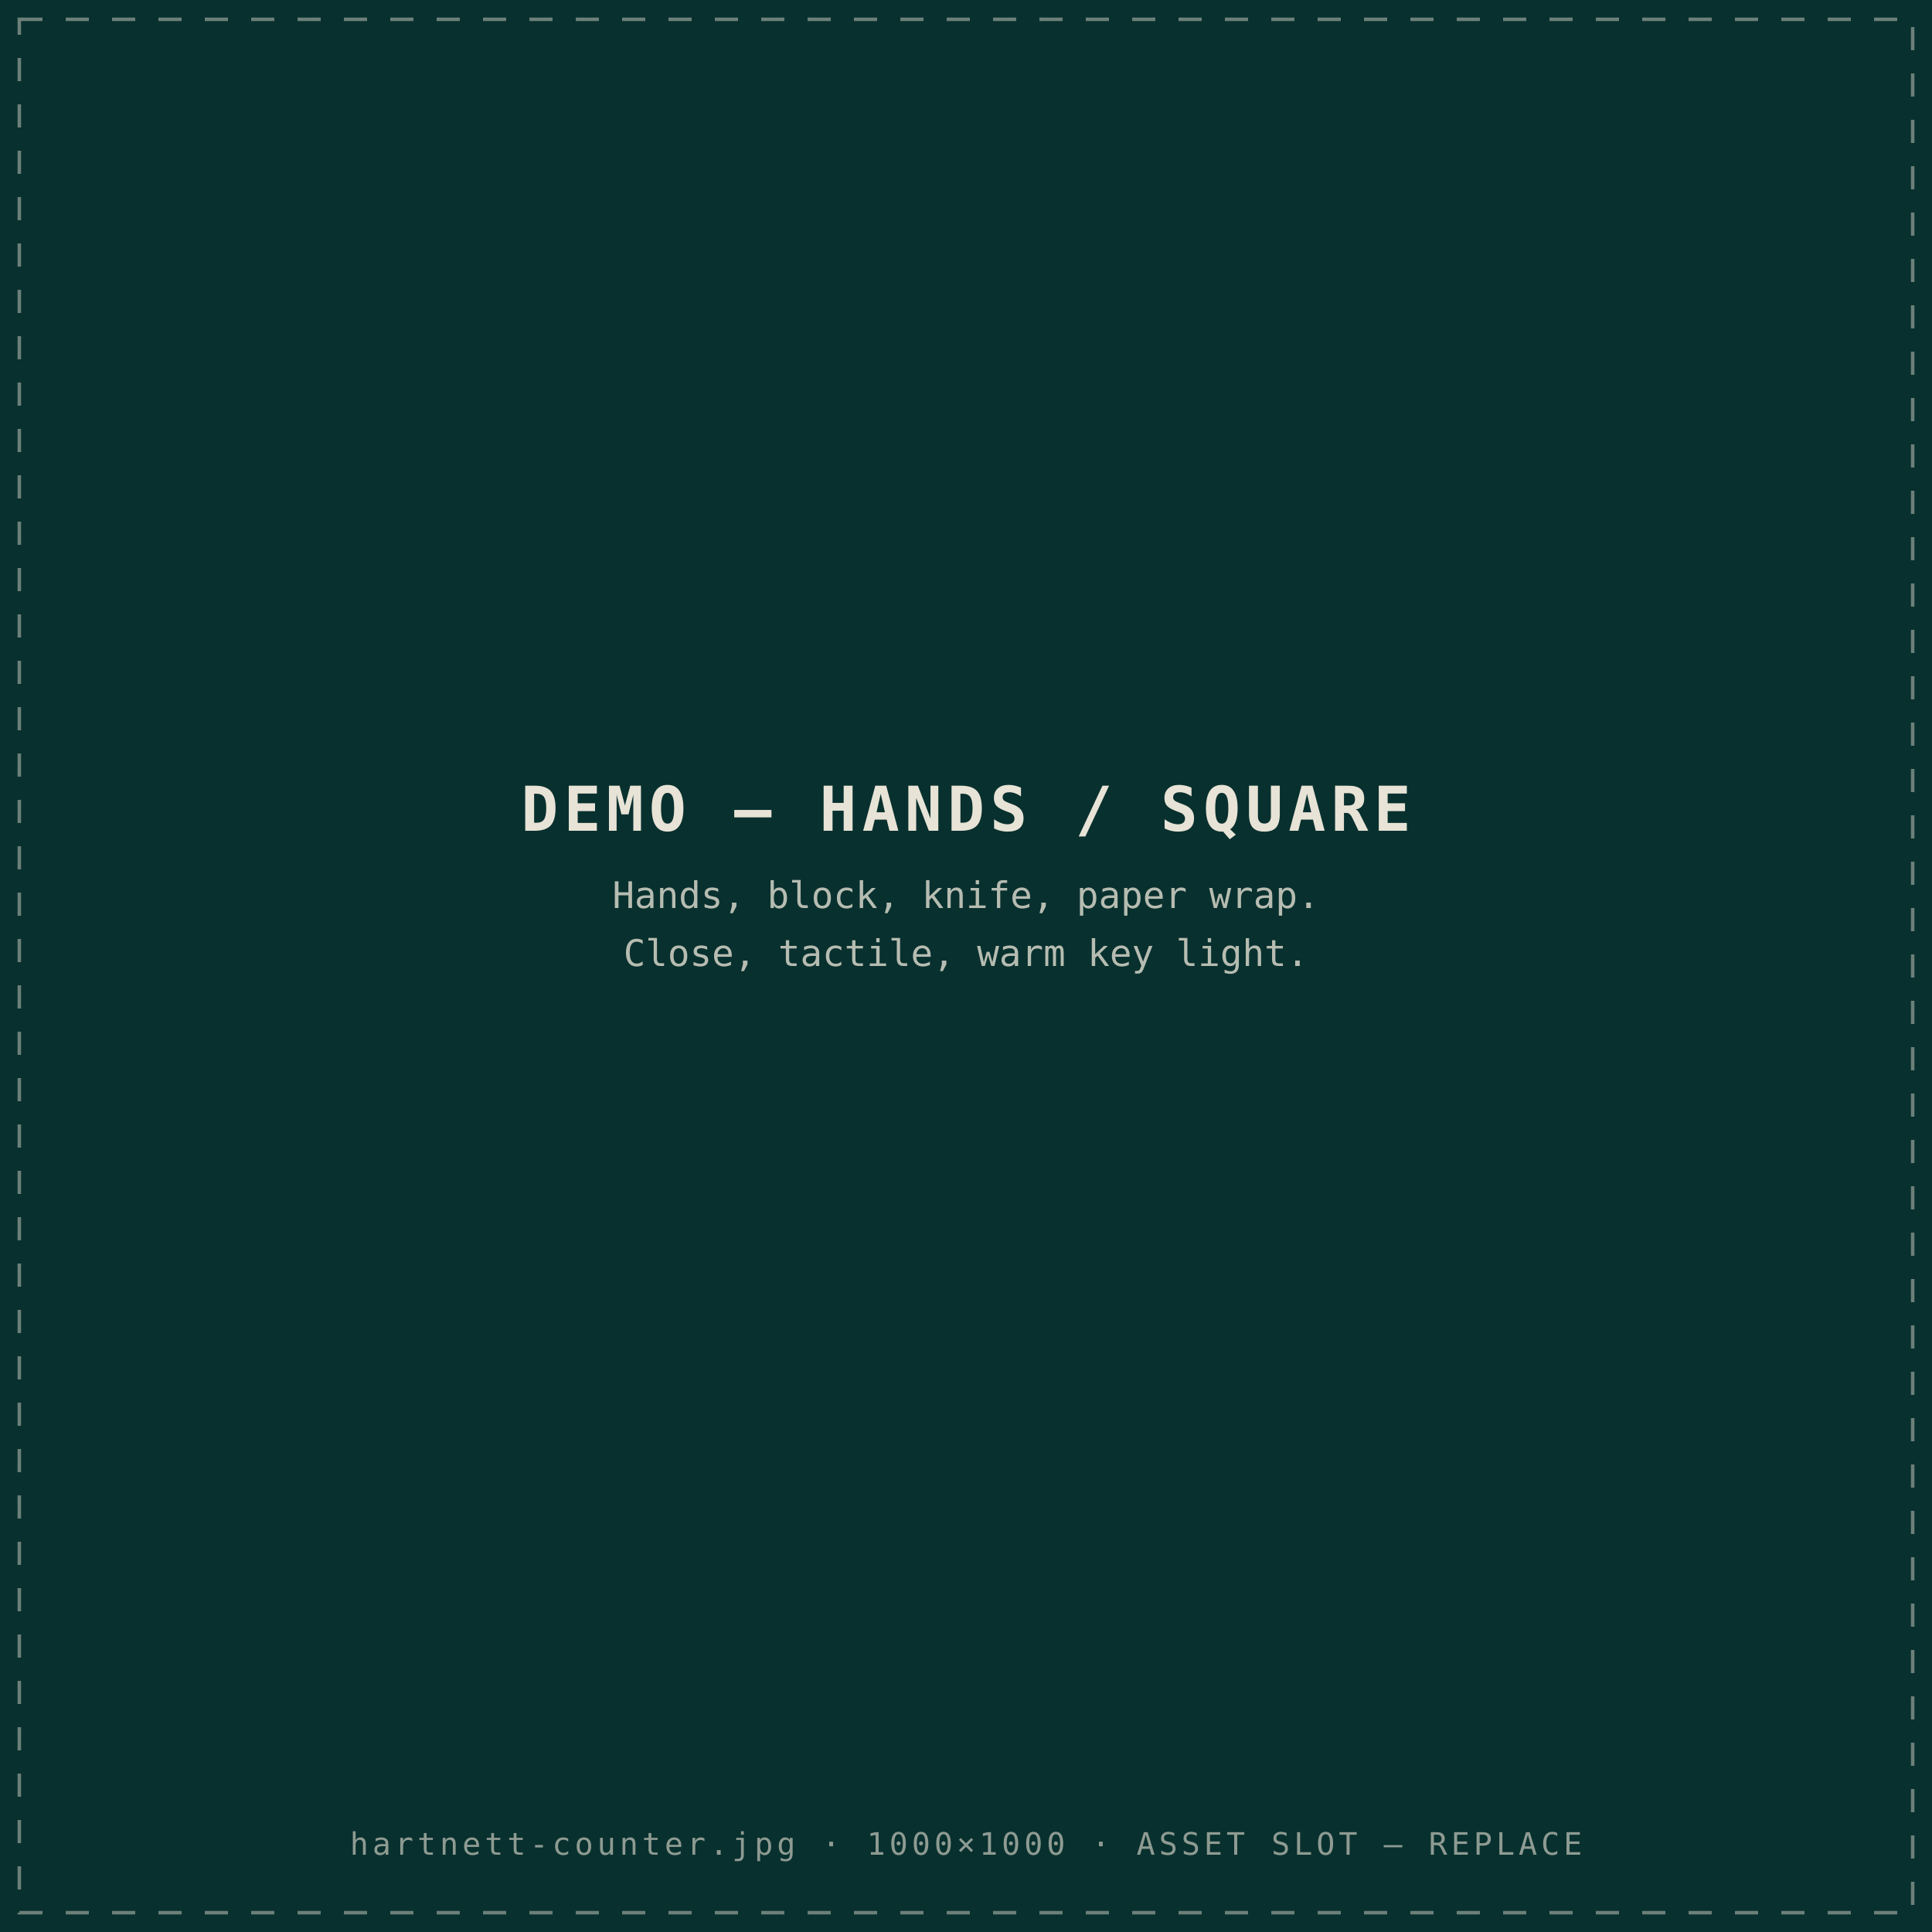
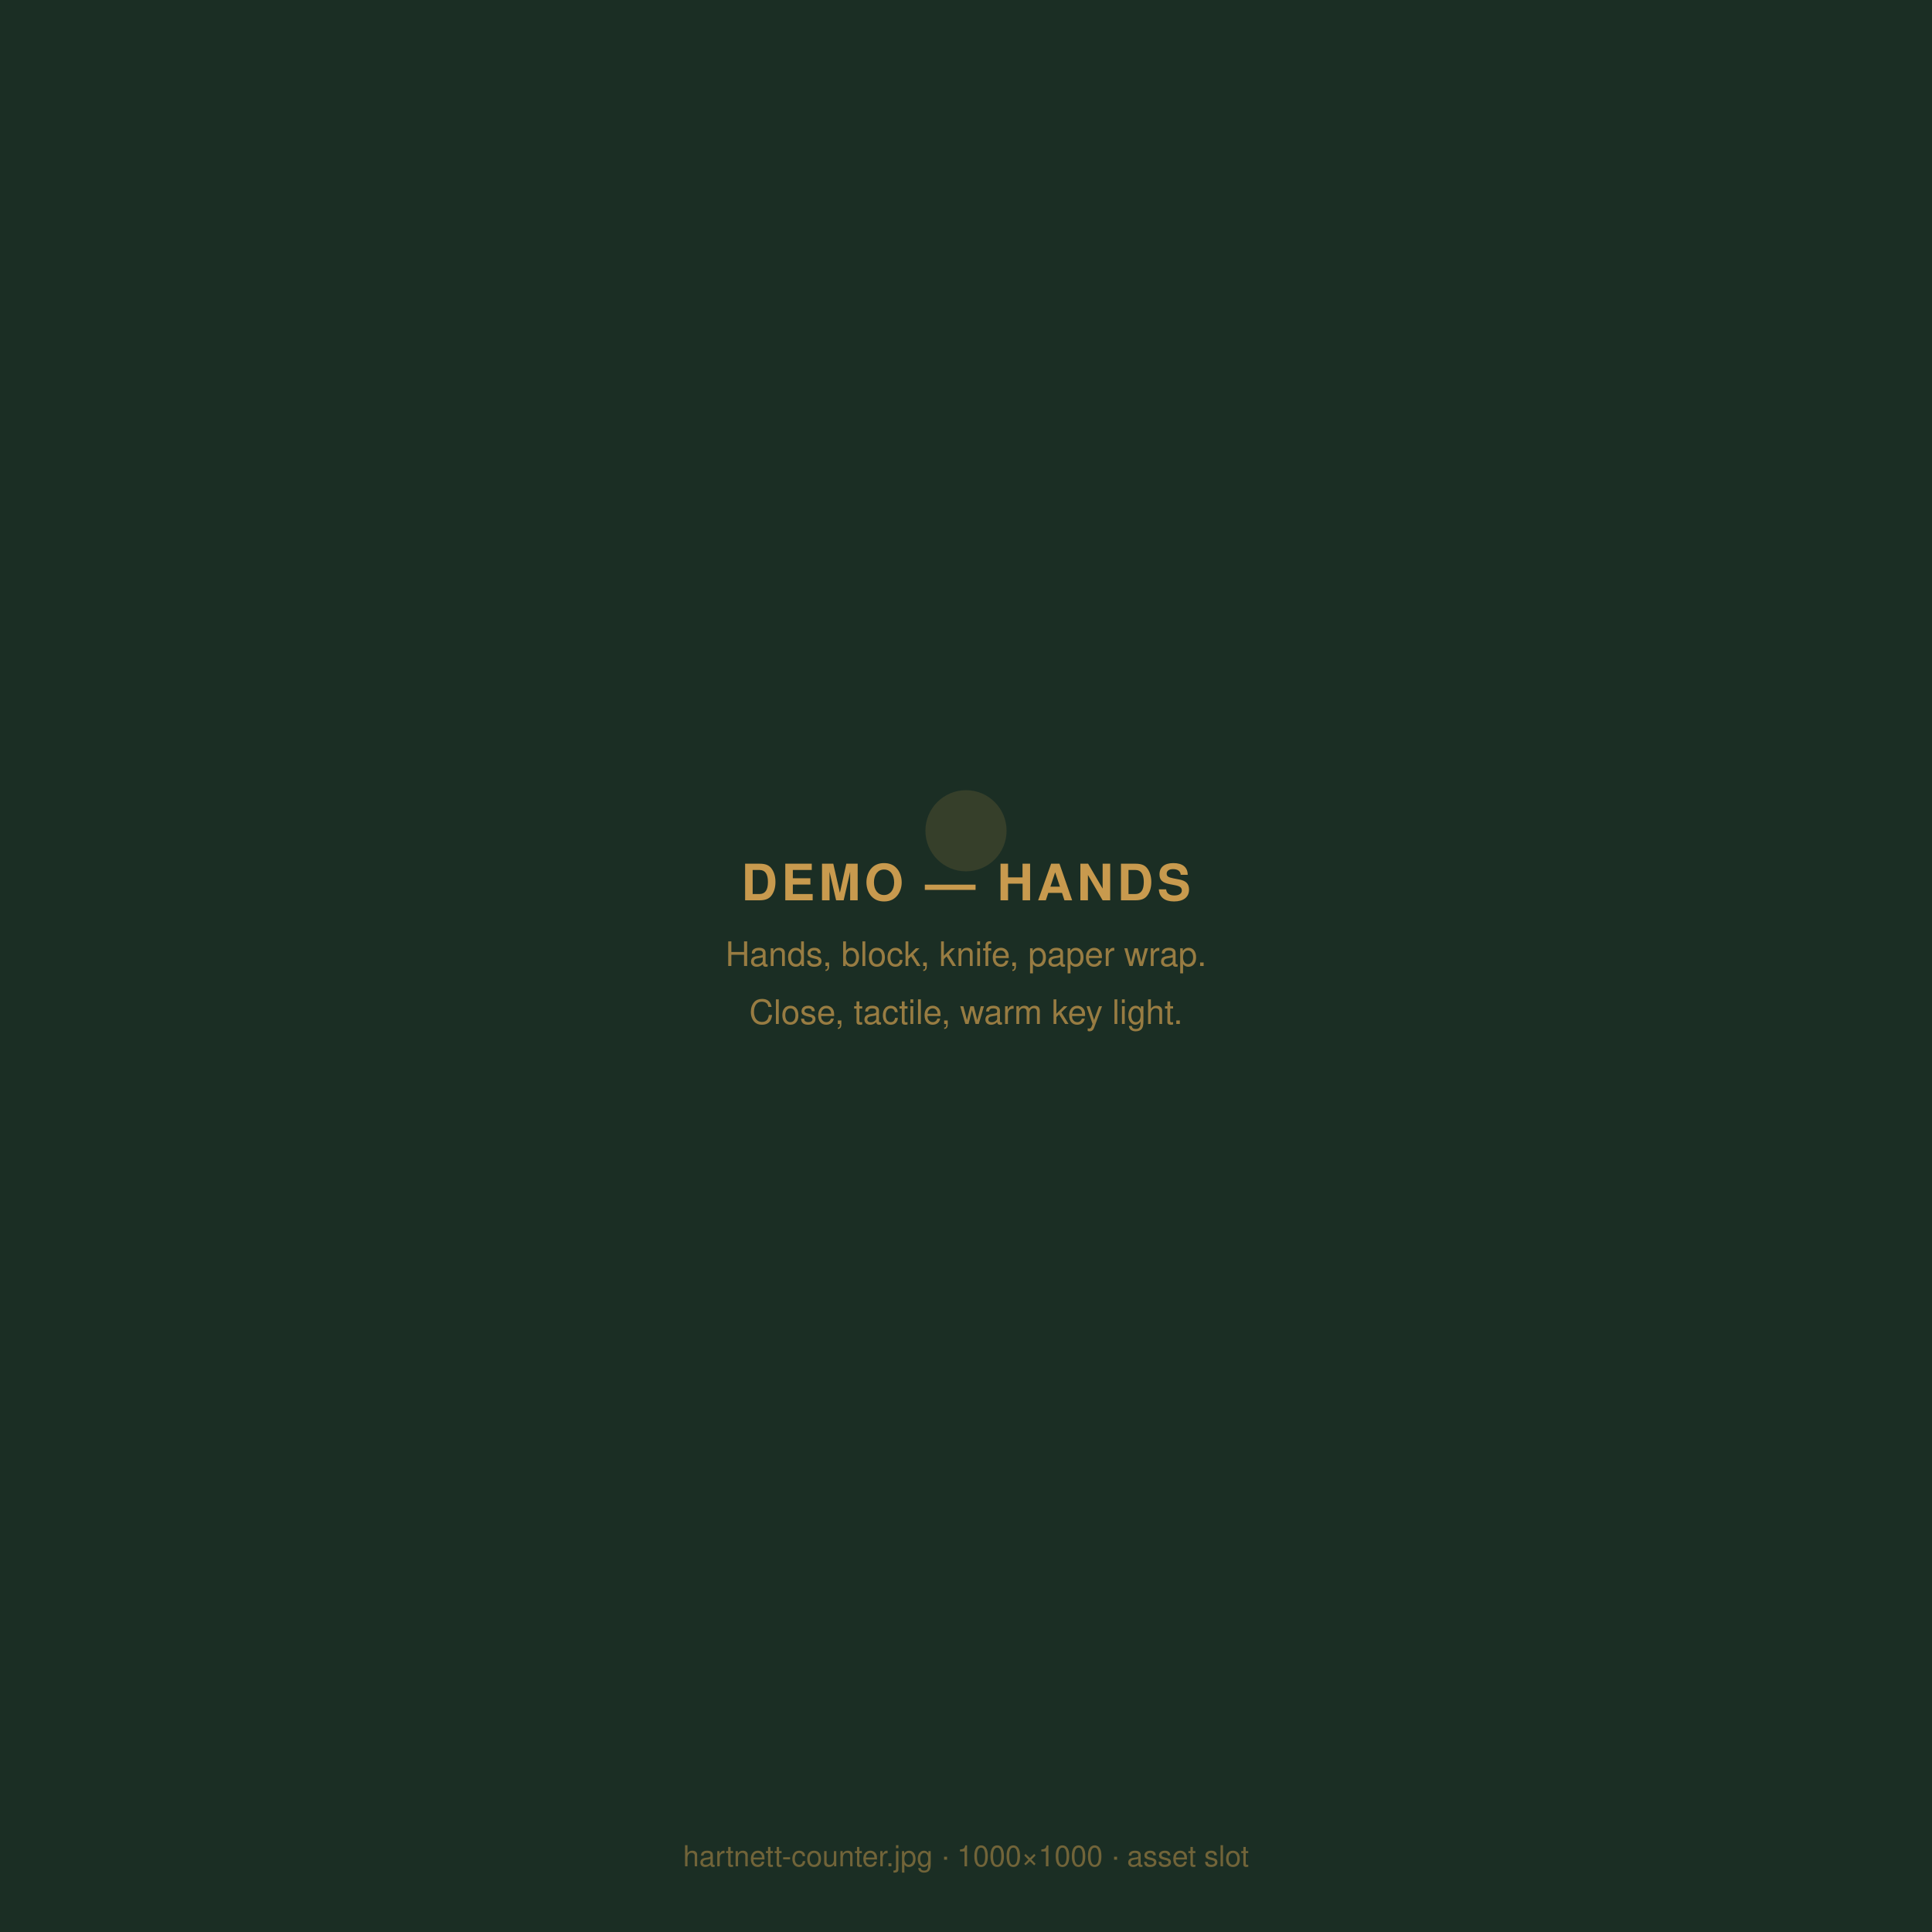
- <svg xmlns="http://www.w3.org/2000/svg" viewBox="0 0 1000 1000" width="1000" height="1000" role="img" aria-label="DEMO — HANDS / SQUARE placeholder">
-   <rect width="1000" height="1000" fill="#08302E" />
-   <rect x="10" y="10" width="980" height="980" fill="none" stroke="#E7E3D6" stroke-width="1.80" stroke-dasharray="12.0 12.0" opacity="0.45" />
-   <g font-family="ui-monospace, 'IBM Plex Mono', Menlo, Consolas, monospace" fill="#E7E3D6" text-anchor="middle">
-     <text x="500" y="430" font-size="32.0" letter-spacing="2.80" font-weight="600">DEMO — HANDS / SQUARE</text>
-     <text x="500" y="470" font-size="19.0" opacity="0.78">Hands, block, knife, paper wrap.</text>
-     <text x="500" y="500" font-size="19.0" opacity="0.78">Close, tactile, warm key light.</text>
-     <text x="500" y="960" font-size="16.0" letter-spacing="2.00" opacity="0.6">hartnett-counter.jpg · 1000×1000 · ASSET SLOT — REPLACE</text>
+ <svg xmlns="http://www.w3.org/2000/svg" viewBox="0 0 1000 1000" width="1000" height="1000" role="img" aria-label="DEMO — HANDS placeholder">
+   <rect width="1000" height="1000" fill="#1B2E24" />
+   <g fill="#C89A4E" text-anchor="middle" font-family="ui-sans-serif, -apple-system, Segoe UI, Helvetica, Arial, sans-serif">
+     <circle cx="500" cy="430" r="21.0" fill="#C89A4E" opacity="0.16" />
+     <text x="500" y="466" font-size="26.0" font-weight="700" letter-spacing="2.00">DEMO — HANDS</text>
+     <text x="500" y="500" font-size="17.5" opacity="0.72">Hands, block, knife, paper wrap.</text>
+     <text x="500" y="530" font-size="17.5" opacity="0.72">Close, tactile, warm key light.</text>
+     <text x="500" y="966" font-size="15.0" opacity="0.5">hartnett-counter.jpg · 1000×1000 · asset slot</text>
  </g>
</svg>
